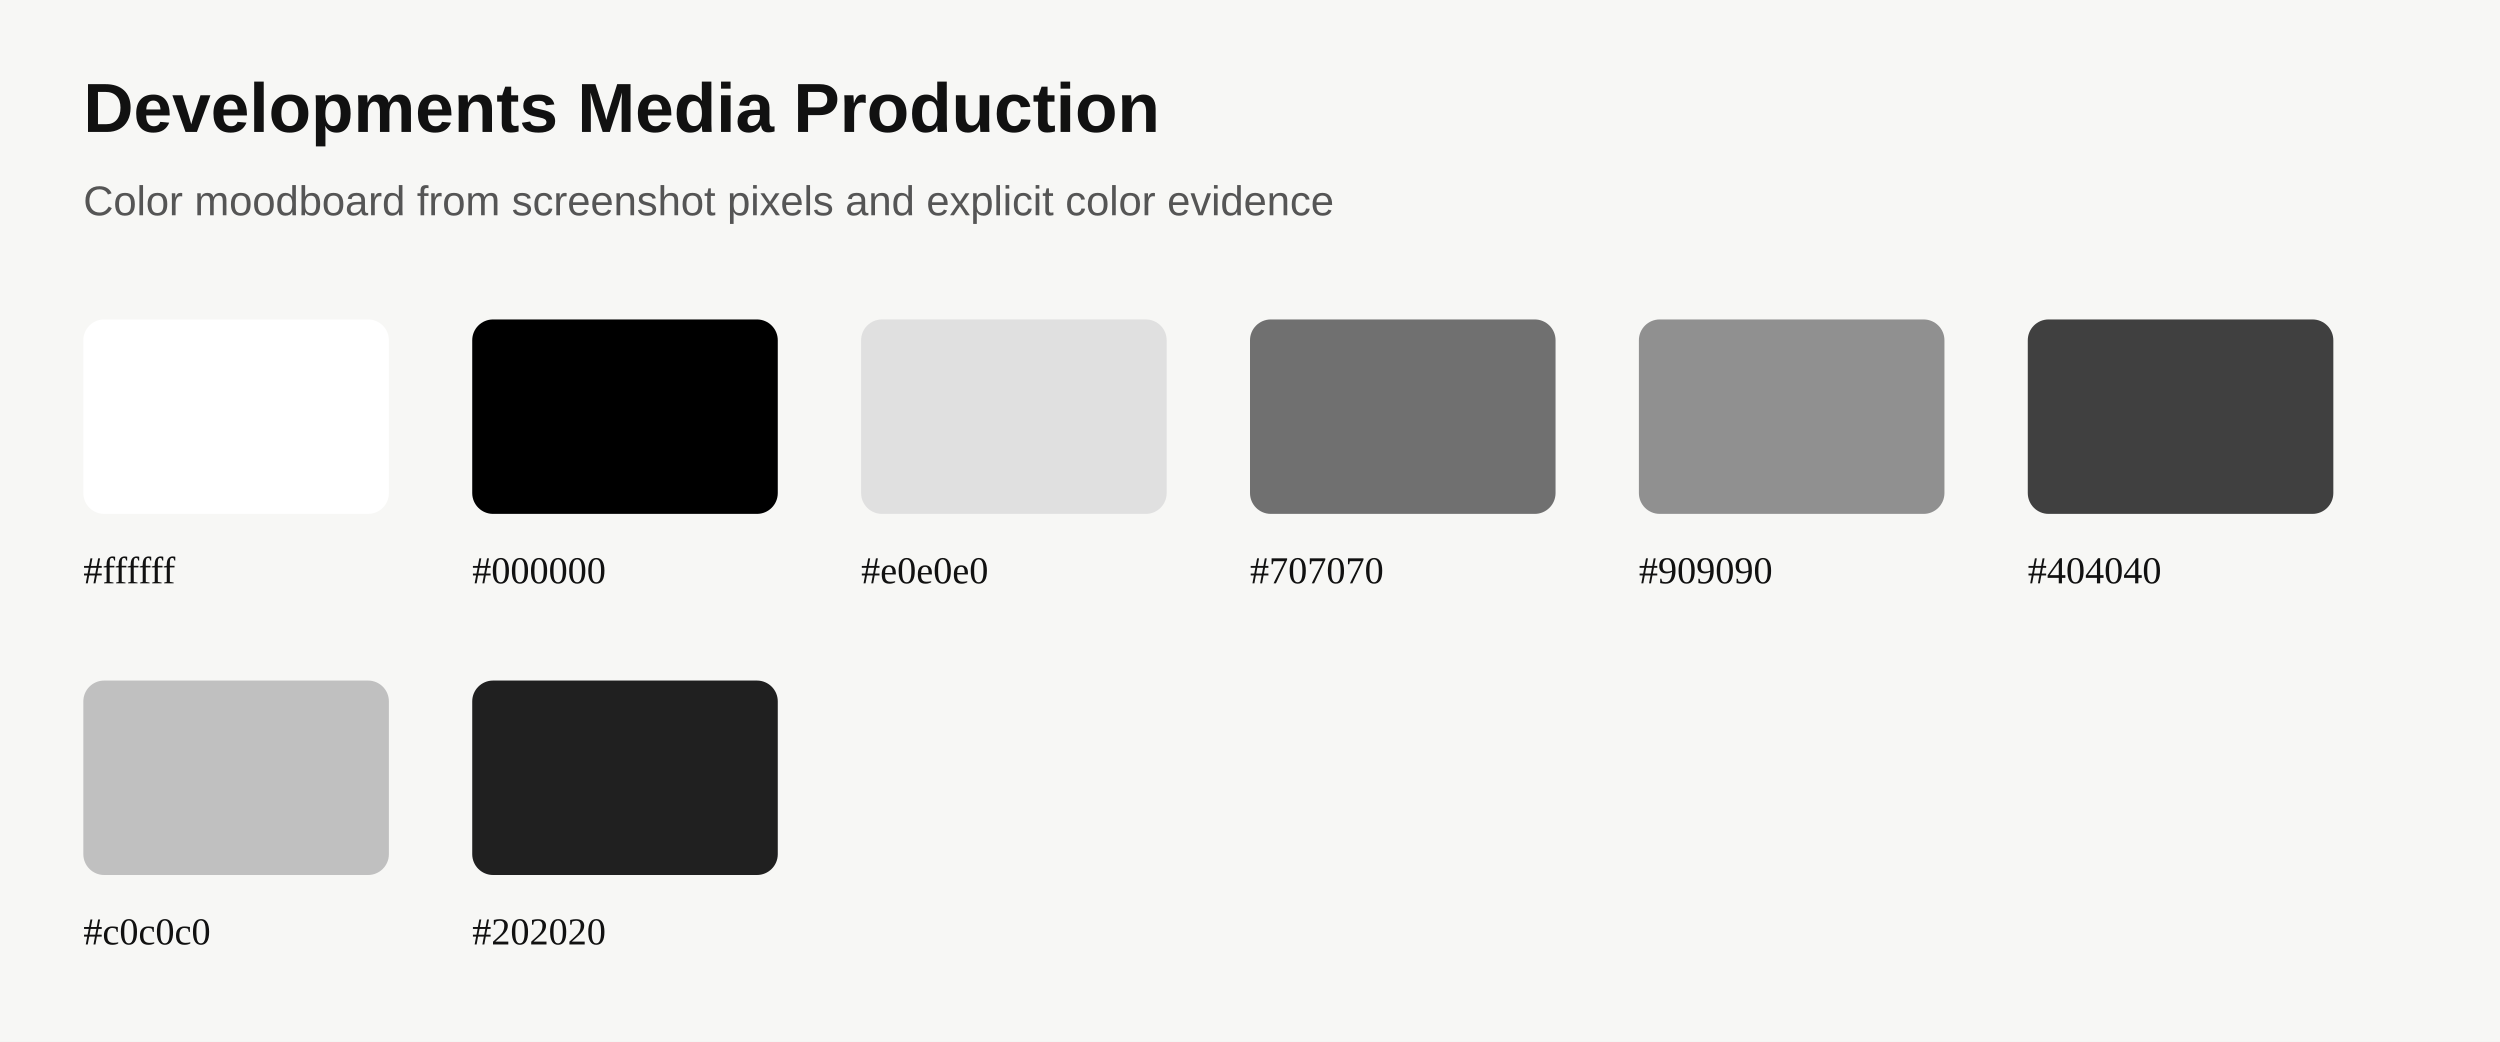
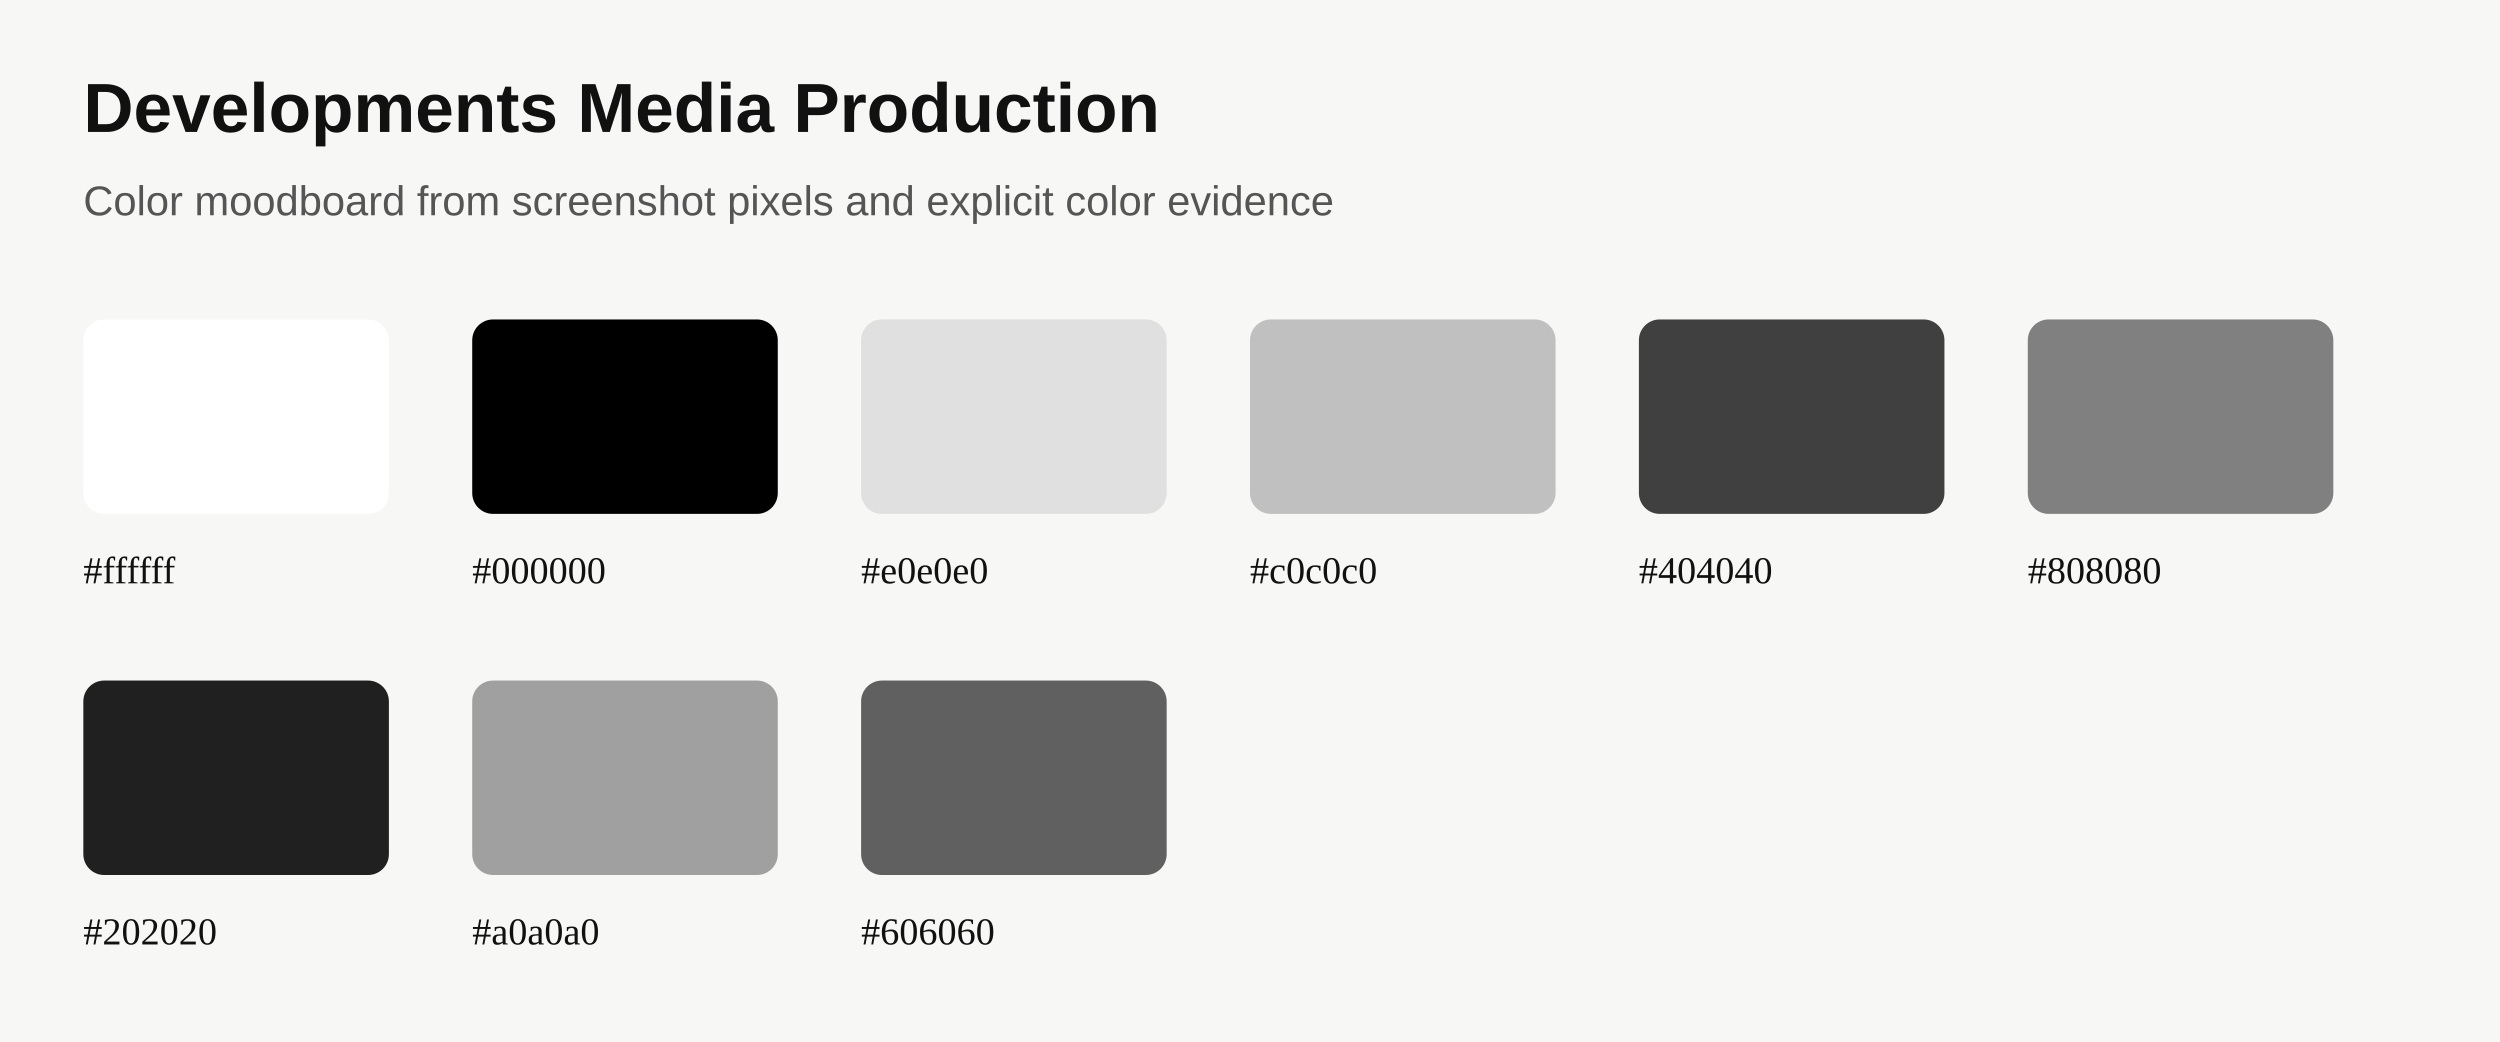
<svg xmlns="http://www.w3.org/2000/svg" width="720" height="300" viewBox="0 0 720 300">
  <rect width="720" height="300" fill="#f7f7f5" />
  <text x="24" y="38" font-family="Arial, sans-serif" font-size="20" font-weight="700" fill="#111">Developments Media Production</text>
  <text x="24" y="62" font-family="Arial, sans-serif" font-size="12" fill="#555">Color moodboard from screenshot pixels and explicit color evidence</text>
  <rect x="24" y="92" width="88" height="56" rx="6" fill="#ffffff" />
  <text x="24" y="168" font-size="11" fill="#111">#ffffff</text>
  <rect x="136" y="92" width="88" height="56" rx="6" fill="#000000" />
  <text x="136" y="168" font-size="11" fill="#111">#000000</text>
  <rect x="248" y="92" width="88" height="56" rx="6" fill="#e0e0e0" />
  <text x="248" y="168" font-size="11" fill="#111">#e0e0e0</text>
-   <rect x="360" y="92" width="88" height="56" rx="6" fill="#707070" />
-   <text x="360" y="168" font-size="11" fill="#111">#707070</text>
-   <rect x="472" y="92" width="88" height="56" rx="6" fill="#909090" />
-   <text x="472" y="168" font-size="11" fill="#111">#909090</text>
-   <rect x="584" y="92" width="88" height="56" rx="6" fill="#404040" />
-   <text x="584" y="168" font-size="11" fill="#111">#404040</text>
-   <rect x="24" y="196" width="88" height="56" rx="6" fill="#c0c0c0" />
-   <text x="24" y="272" font-size="11" fill="#111">#c0c0c0</text>
-   <rect x="136" y="196" width="88" height="56" rx="6" fill="#202020" />
-   <text x="136" y="272" font-size="11" fill="#111">#202020</text>
+   <rect x="360" y="92" width="88" height="56" rx="6" fill="#c0c0c0" />
+   <text x="360" y="168" font-size="11" fill="#111">#c0c0c0</text>
+   <rect x="472" y="92" width="88" height="56" rx="6" fill="#404040" />
+   <text x="472" y="168" font-size="11" fill="#111">#404040</text>
+   <rect x="584" y="92" width="88" height="56" rx="6" fill="#808080" />
+   <text x="584" y="168" font-size="11" fill="#111">#808080</text>
+   <rect x="24" y="196" width="88" height="56" rx="6" fill="#202020" />
+   <text x="24" y="272" font-size="11" fill="#111">#202020</text>
+   <rect x="136" y="196" width="88" height="56" rx="6" fill="#a0a0a0" />
+   <text x="136" y="272" font-size="11" fill="#111">#a0a0a0</text>
+   <rect x="248" y="196" width="88" height="56" rx="6" fill="#606060" />
+   <text x="248" y="272" font-size="11" fill="#111">#606060</text>
</svg>
